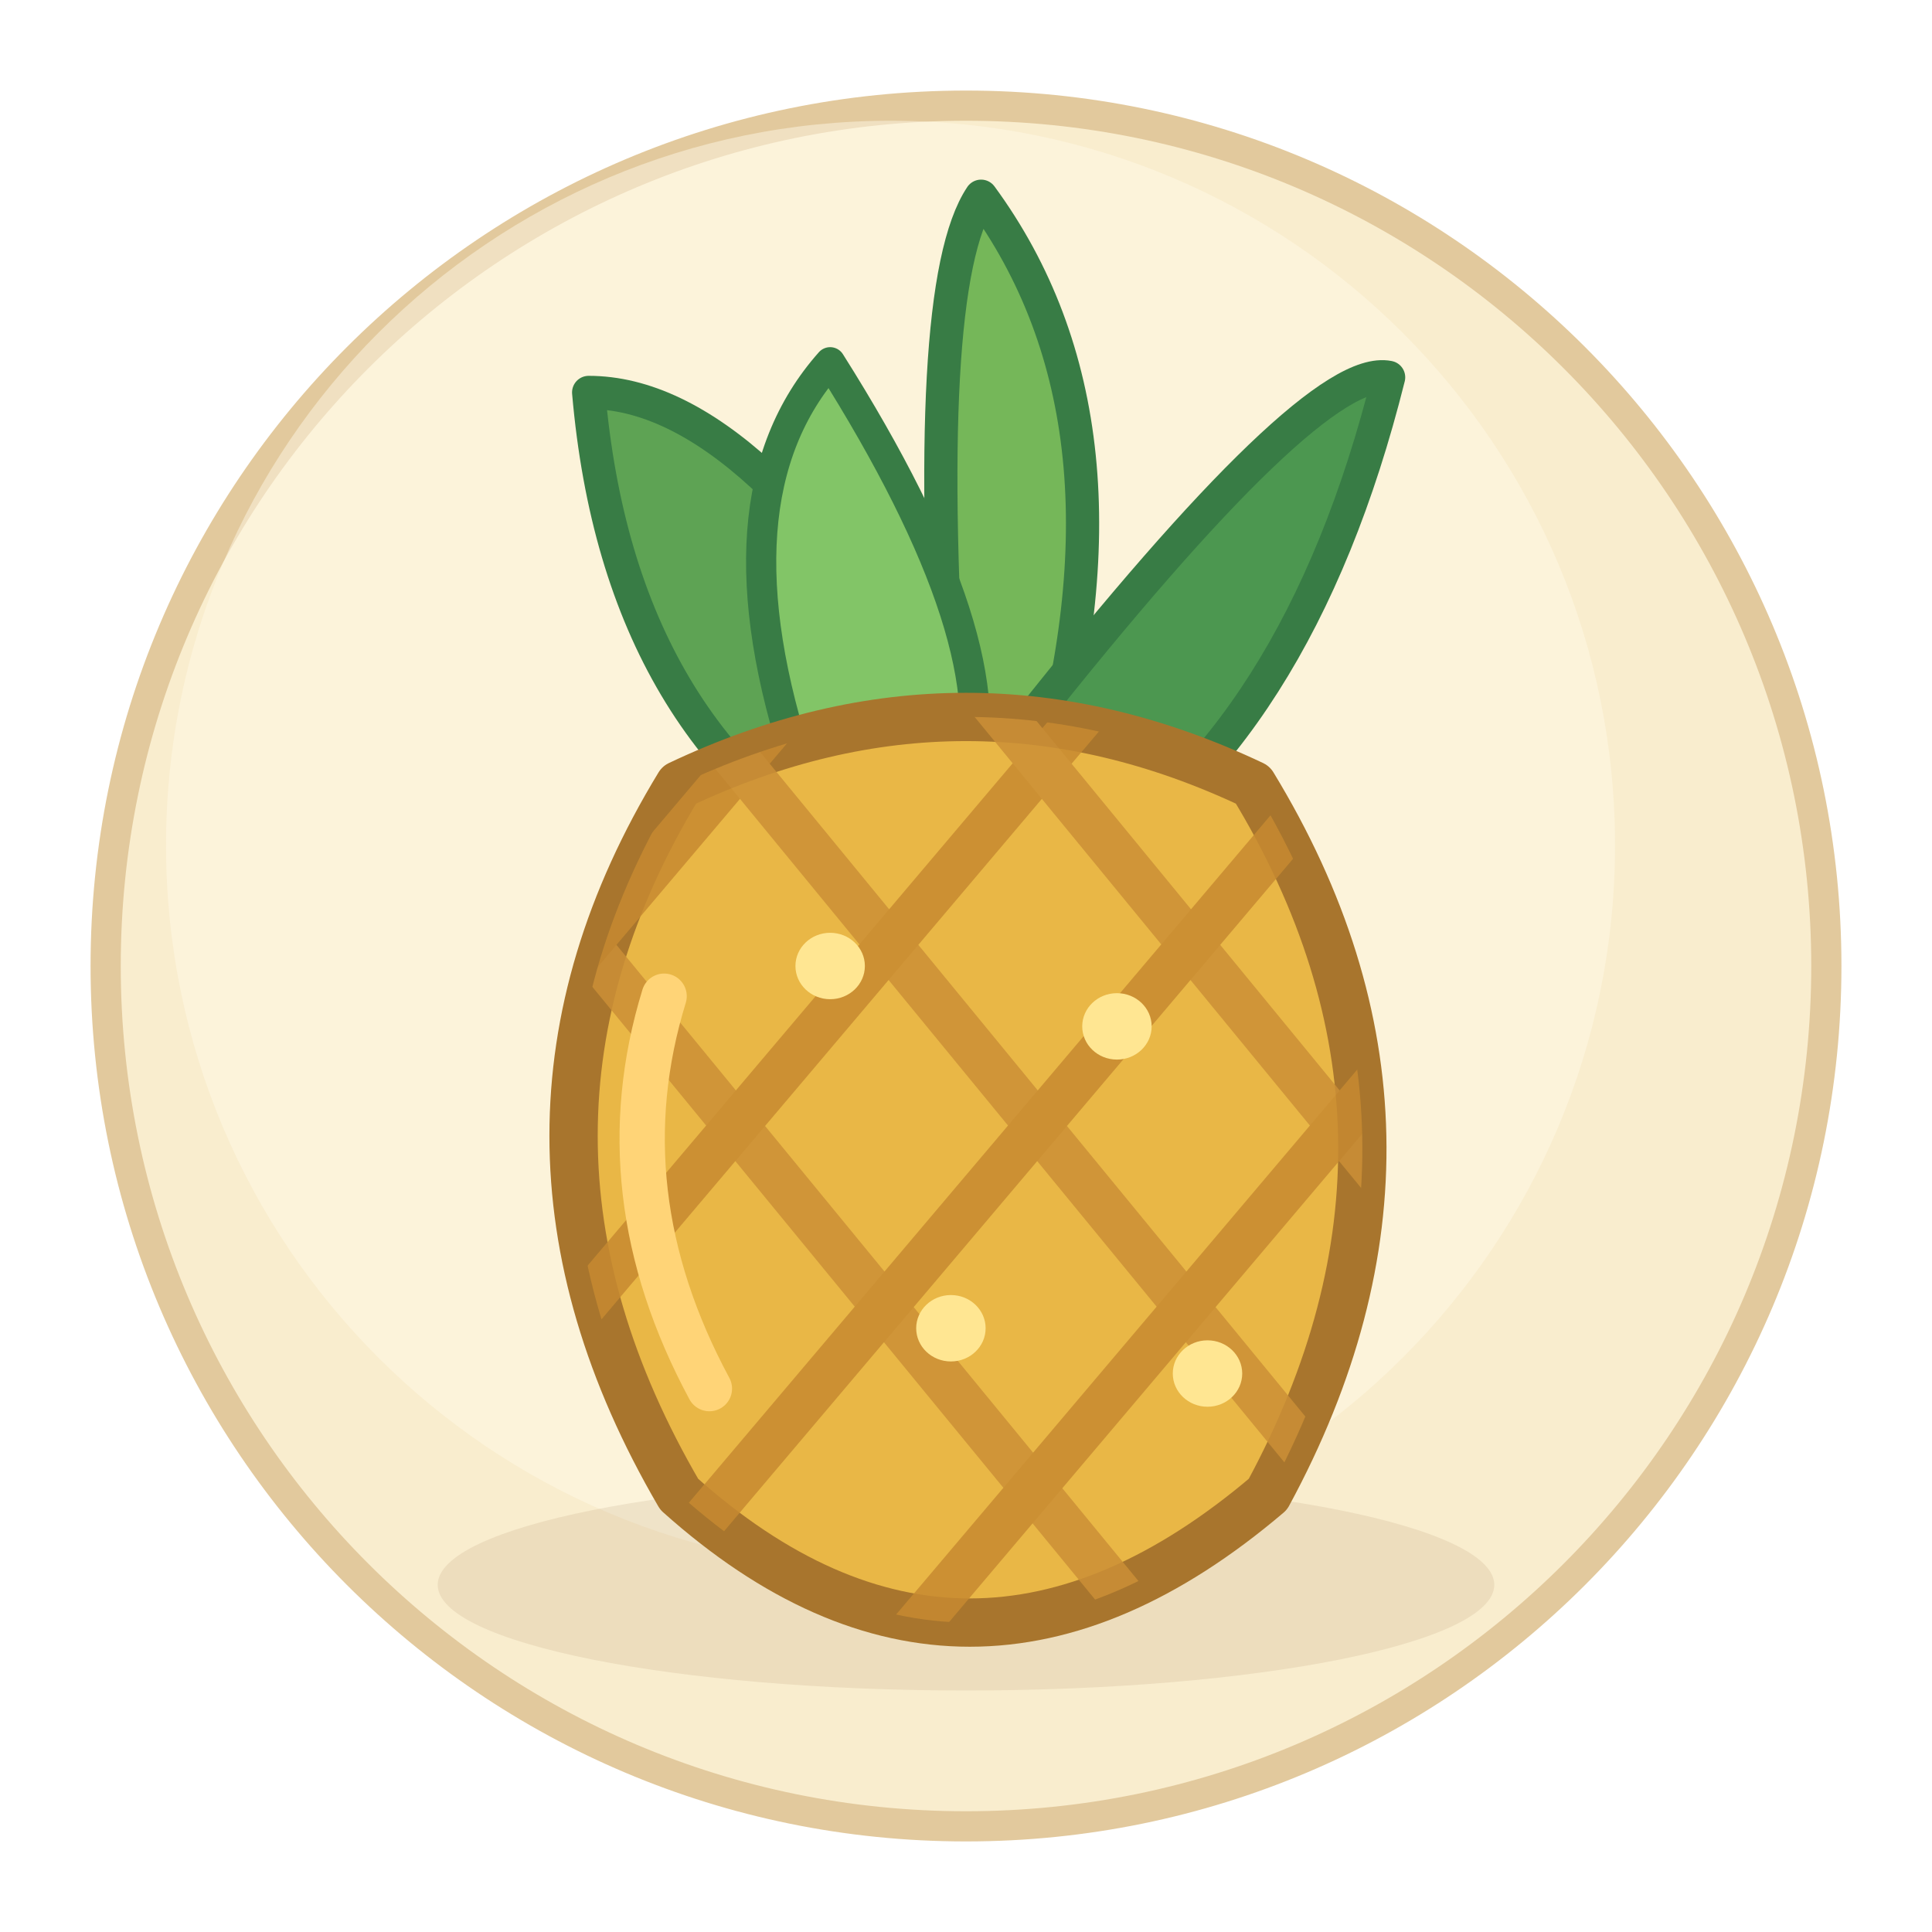
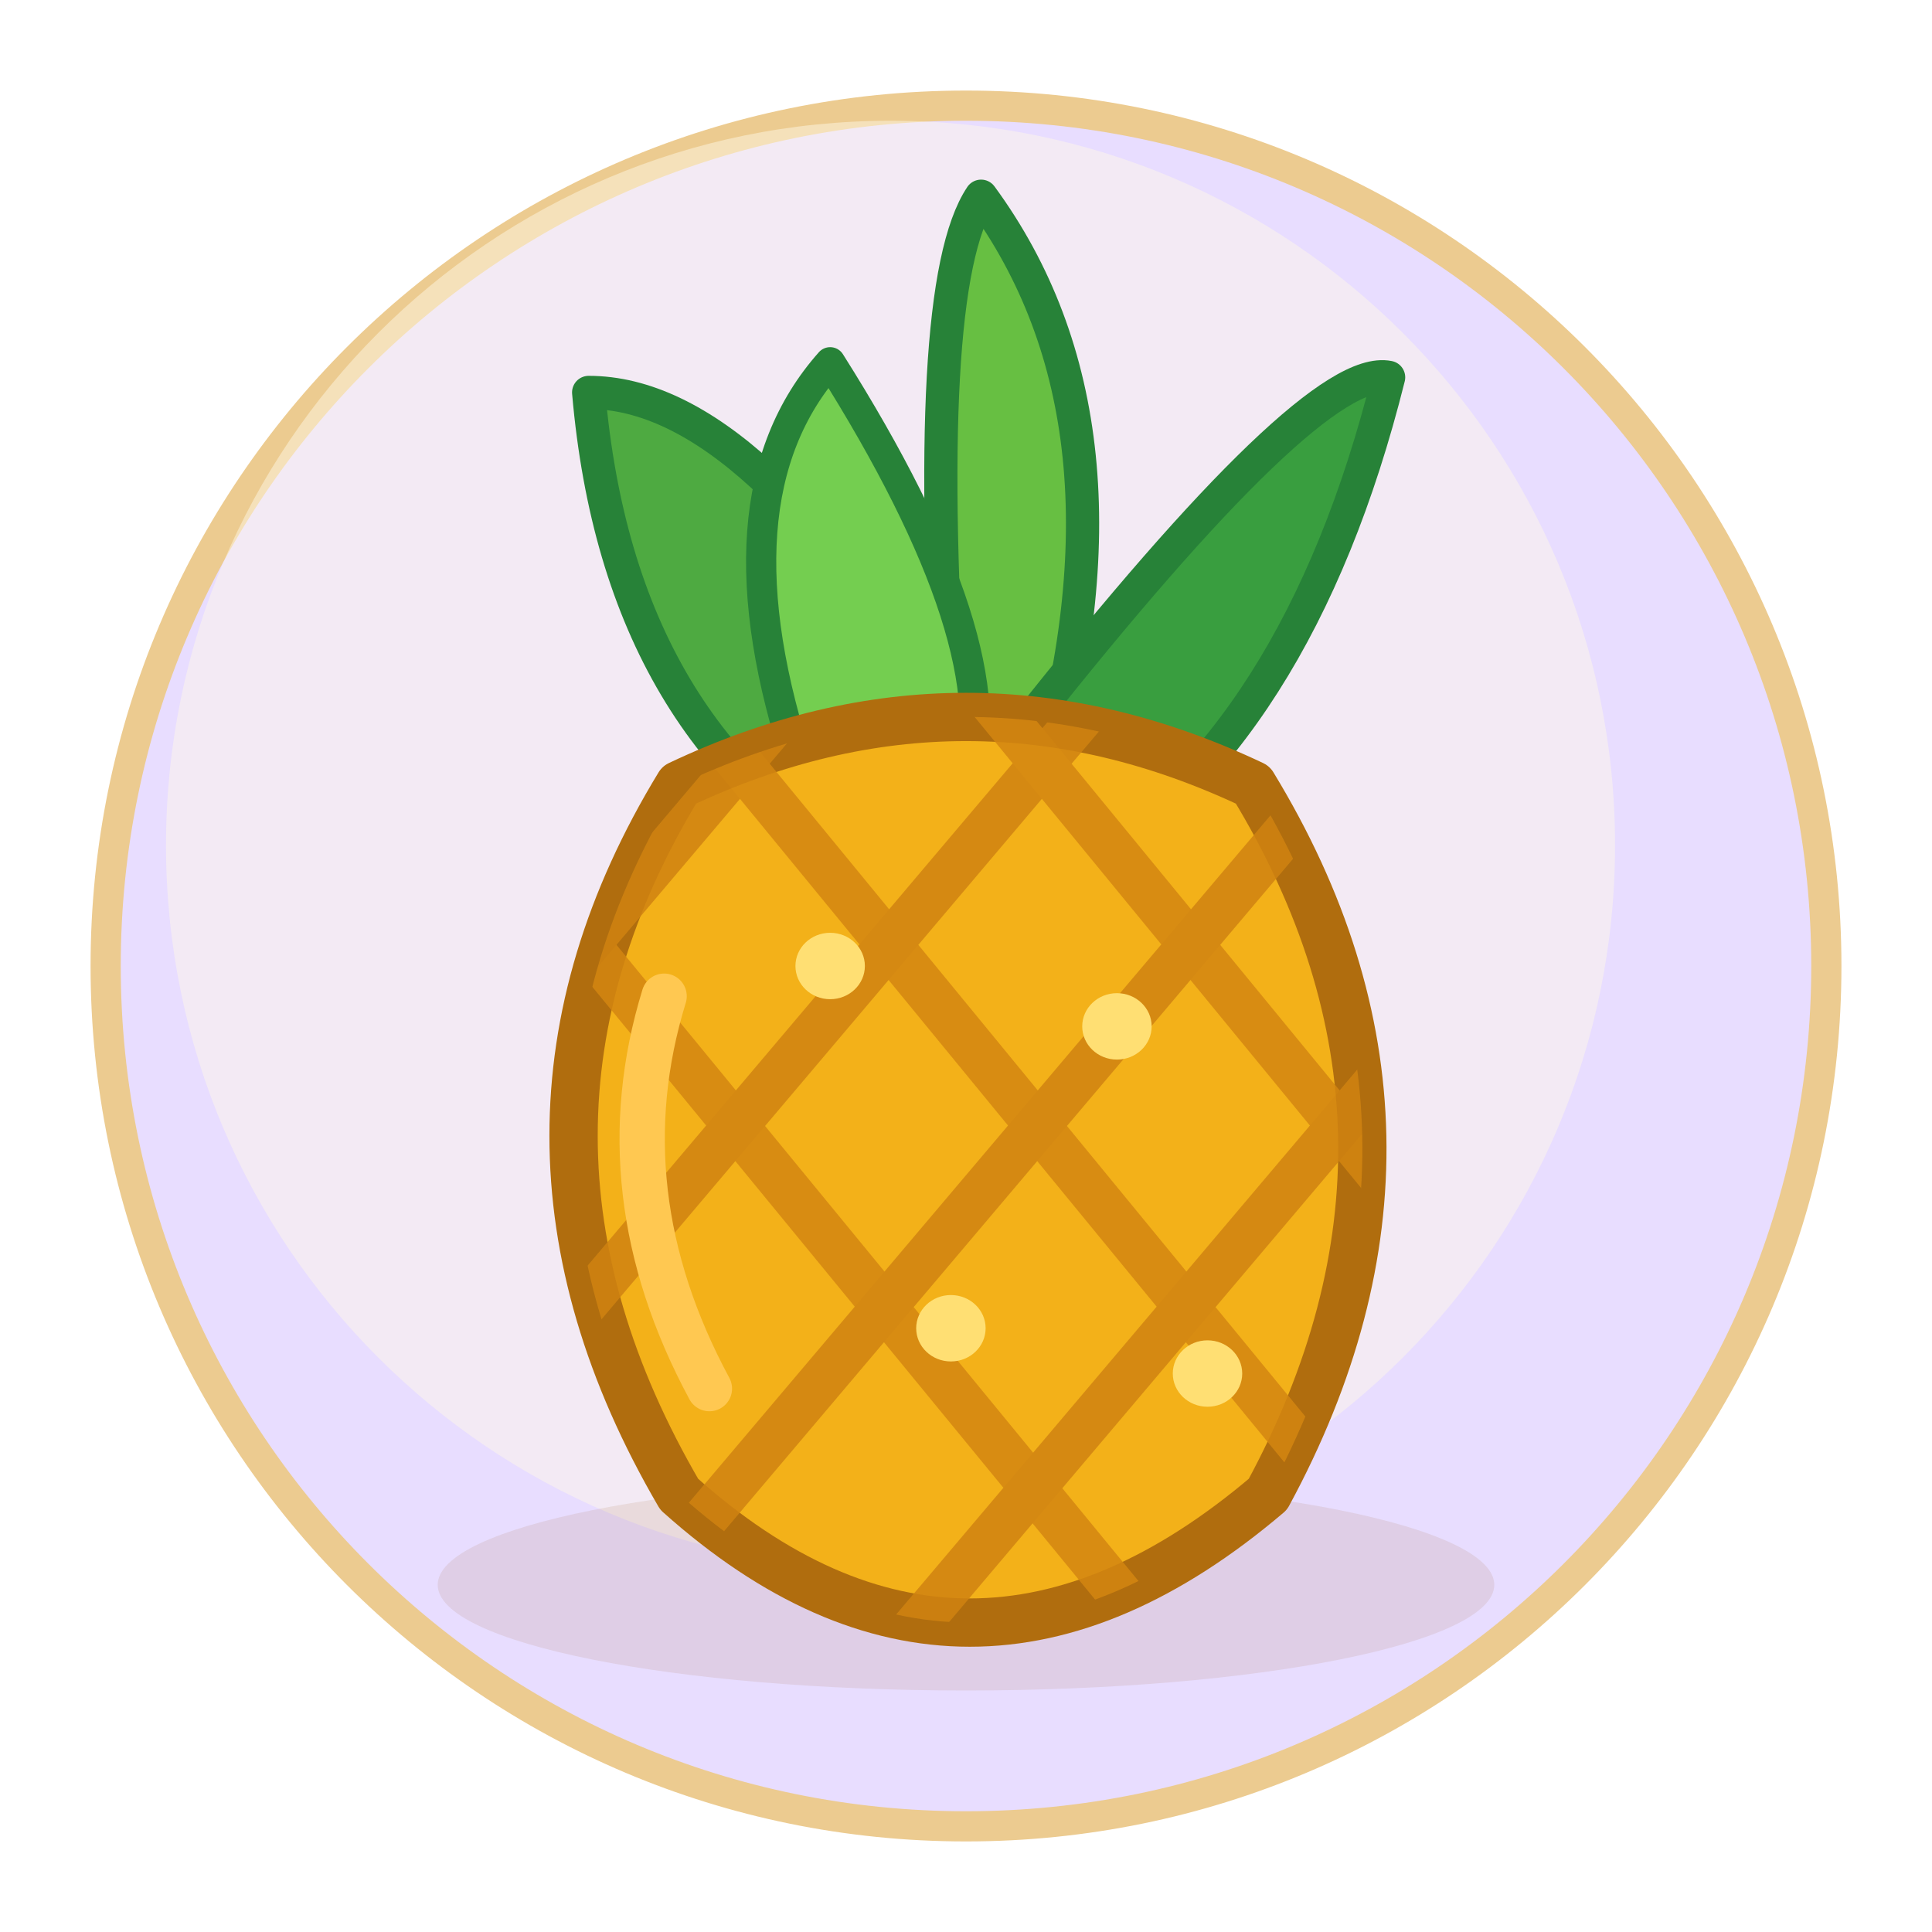
<svg xmlns="http://www.w3.org/2000/svg" width="128" height="128" viewBox="0 0 128 128">
  <g stroke-linecap="round" stroke-linejoin="round">
-     <circle cx="64" cy="64" r="57" fill="#f9edce" stroke="#e2c99d" stroke-width="2" />
+     <circle cx="64" cy="64" r="57" fill="#e8ddff" stroke="#eccb90" stroke-width="2" />
    <circle cx="59" cy="56" r="48" fill="#fff9e7" opacity=".48" />
-     <ellipse cx="64" cy="105" rx="35" ry="7" fill="#99734d" opacity=".13" />
-     <path d="M63 48 Q50 26 39 26 Q41 49 58 58" fill="#5ea354" stroke="#387c45" stroke-width="2.2" />
-     <path d="M63 49 Q61 19 65 13 Q76 28 69 52" fill="#75b759" stroke="#387c45" stroke-width="2.2" />
-     <path d="M68 48 Q87 24 92 25 Q86 49 71 58" fill="#4c9750" stroke="#387c45" stroke-width="2.2" />
-     <path d="M53 51 Q47 33 55 24 Q67 43 64 52" fill="#82c567" stroke="#387c45" stroke-width="2" />
-     <path d="M45 52 Q64 43 83 52 Q97 75 84 99 Q64 116 45 99 Q31 75 45 52 Z" fill="#e9b746" stroke="#a8752d" stroke-width="3.2" />
+     <ellipse cx="64" cy="105" rx="35" ry="7" fill="#a06d3a" opacity=".13" />
+     <path d="M63 48 Q50 26 39 26 Q41 49 58 58" fill="#4eaa41" stroke="#278238" stroke-width="2.2" />
+     <path d="M63 49 Q61 19 65 13 Q76 28 69 52" fill="#67bf42" stroke="#278238" stroke-width="2.2" />
+     <path d="M68 48 Q87 24 92 25 Q86 49 71 58" fill="#399e3f" stroke="#278238" stroke-width="2.2" />
+     <path d="M53 51 Q47 33 55 24 Q67 43 64 52" fill="#74ce50" stroke="#278238" stroke-width="2" />
+     <path d="M45 52 Q64 43 83 52 Q97 75 84 99 Q64 116 45 99 Q31 75 45 52 Z" fill="#f3b119" stroke="#b06d0e" stroke-width="3.2" />
    <clipPath id="pineclip">
      <path d="M45 52 Q64 43 83 52 Q97 75 84 99 Q64 116 45 99 Q31 75 45 52 Z" />
    </clipPath>
-     <g clip-path="url(#pineclip)" stroke="#cb8f36" stroke-width="3" opacity=".85">
-       <path d="M22 42 L86 120" fill="none" stroke="#cb8f36" stroke-width="3" />
-       <path d="M58 40 L-8 118" fill="none" stroke="#c78a30" stroke-width="3" />
-       <path d="M42 42 L106 120" fill="none" stroke="#cb8f36" stroke-width="3" />
-       <path d="M78 40 L12 118" fill="none" stroke="#c78a30" stroke-width="3" />
-       <path d="M62 42 L126 120" fill="none" stroke="#cb8f36" stroke-width="3" />
-       <path d="M98 40 L32 118" fill="none" stroke="#c78a30" stroke-width="3" />
-       <path d="M82 42 L146 120" fill="none" stroke="#cb8f36" stroke-width="3" />
-       <path d="M118 40 L52 118" fill="none" stroke="#c78a30" stroke-width="3" />
-       <path d="M102 42 L166 120" fill="none" stroke="#cb8f36" stroke-width="3" />
-       <path d="M138 40 L72 118" fill="none" stroke="#c78a30" stroke-width="3" />
+     <g clip-path="url(#pineclip)" stroke="#d48611" stroke-width="3" opacity=".85">
+       <path d="M22 42 L86 120" fill="none" stroke="#d48611" stroke-width="3" />
+       <path d="M58 40 L-8 118" fill="none" stroke="#d08311" stroke-width="3" />
+       <path d="M42 42 L106 120" fill="none" stroke="#d48611" stroke-width="3" />
+       <path d="M78 40 L12 118" fill="none" stroke="#d08311" stroke-width="3" />
+       <path d="M62 42 L126 120" fill="none" stroke="#d48611" stroke-width="3" />
+       <path d="M98 40 L32 118" fill="none" stroke="#d08311" stroke-width="3" />
+       <path d="M82 42 L146 120" fill="none" stroke="#d48611" stroke-width="3" />
+       <path d="M118 40 L52 118" fill="none" stroke="#d08311" stroke-width="3" />
+       <path d="M102 42 L166 120" fill="none" stroke="#d48611" stroke-width="3" />
+       <path d="M138 40 L72 118" fill="none" stroke="#d08311" stroke-width="3" />
    </g>
-     <ellipse cx="55" cy="64" rx="2.3" ry="2.2" fill="#ffe692" stroke="none" stroke-width="0" transform="rotate(0 55 64)" />
-     <ellipse cx="74" cy="68" rx="2.3" ry="2.2" fill="#ffe692" stroke="none" stroke-width="0" transform="rotate(0 74 68)" />
-     <ellipse cx="63" cy="88" rx="2.3" ry="2.2" fill="#ffe692" stroke="none" stroke-width="0" transform="rotate(0 63 88)" />
-     <ellipse cx="80" cy="91" rx="2.3" ry="2.2" fill="#ffe692" stroke="none" stroke-width="0" transform="rotate(0 80 91)" />
-     <path d="M44 66 Q40 79 47 92" fill="none" stroke="#ffd477" stroke-width="3" />
+     <ellipse cx="55" cy="64" rx="2.3" ry="2.2" fill="#ffdf73" stroke="none" stroke-width="0" transform="rotate(0 55 64)" />
+     <ellipse cx="74" cy="68" rx="2.3" ry="2.2" fill="#ffdf73" stroke="none" stroke-width="0" transform="rotate(0 74 68)" />
+     <ellipse cx="63" cy="88" rx="2.3" ry="2.2" fill="#ffdf73" stroke="none" stroke-width="0" transform="rotate(0 63 88)" />
+     <ellipse cx="80" cy="91" rx="2.3" ry="2.2" fill="#ffdf73" stroke="none" stroke-width="0" transform="rotate(0 80 91)" />
+     <path d="M44 66 Q40 79 47 92" fill="none" stroke="#ffc851" stroke-width="3" />
  </g>
</svg>
